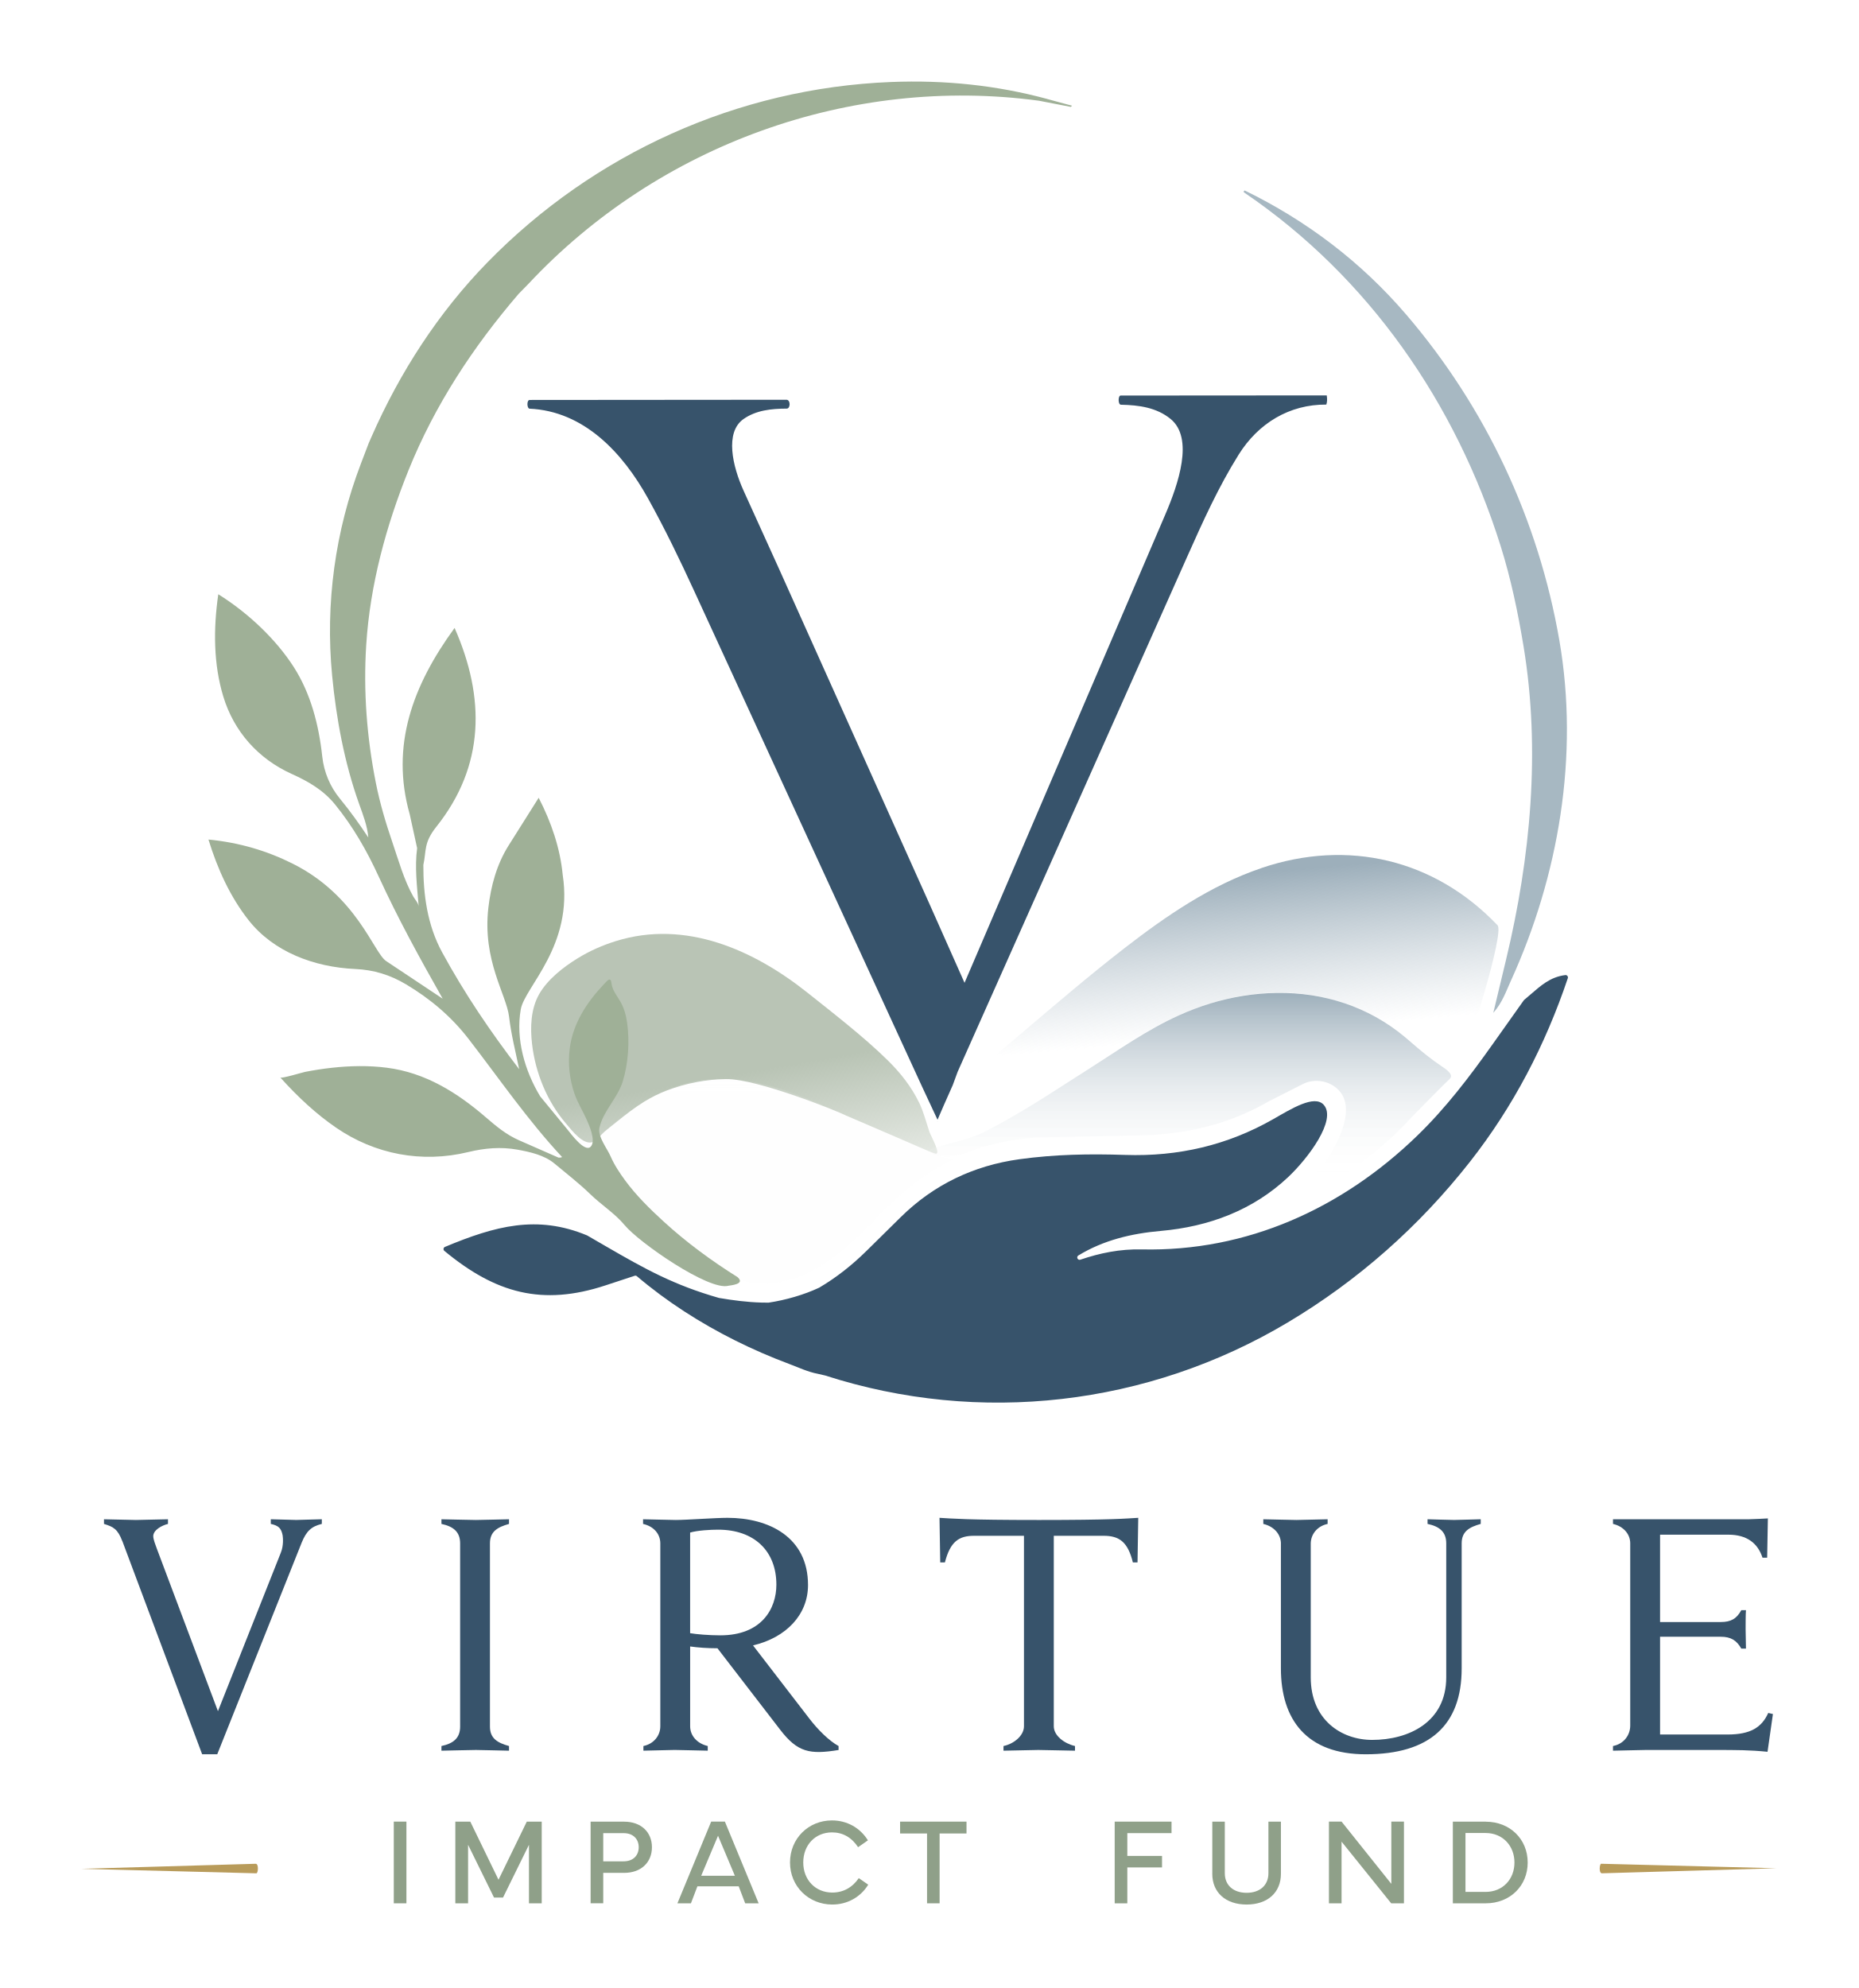
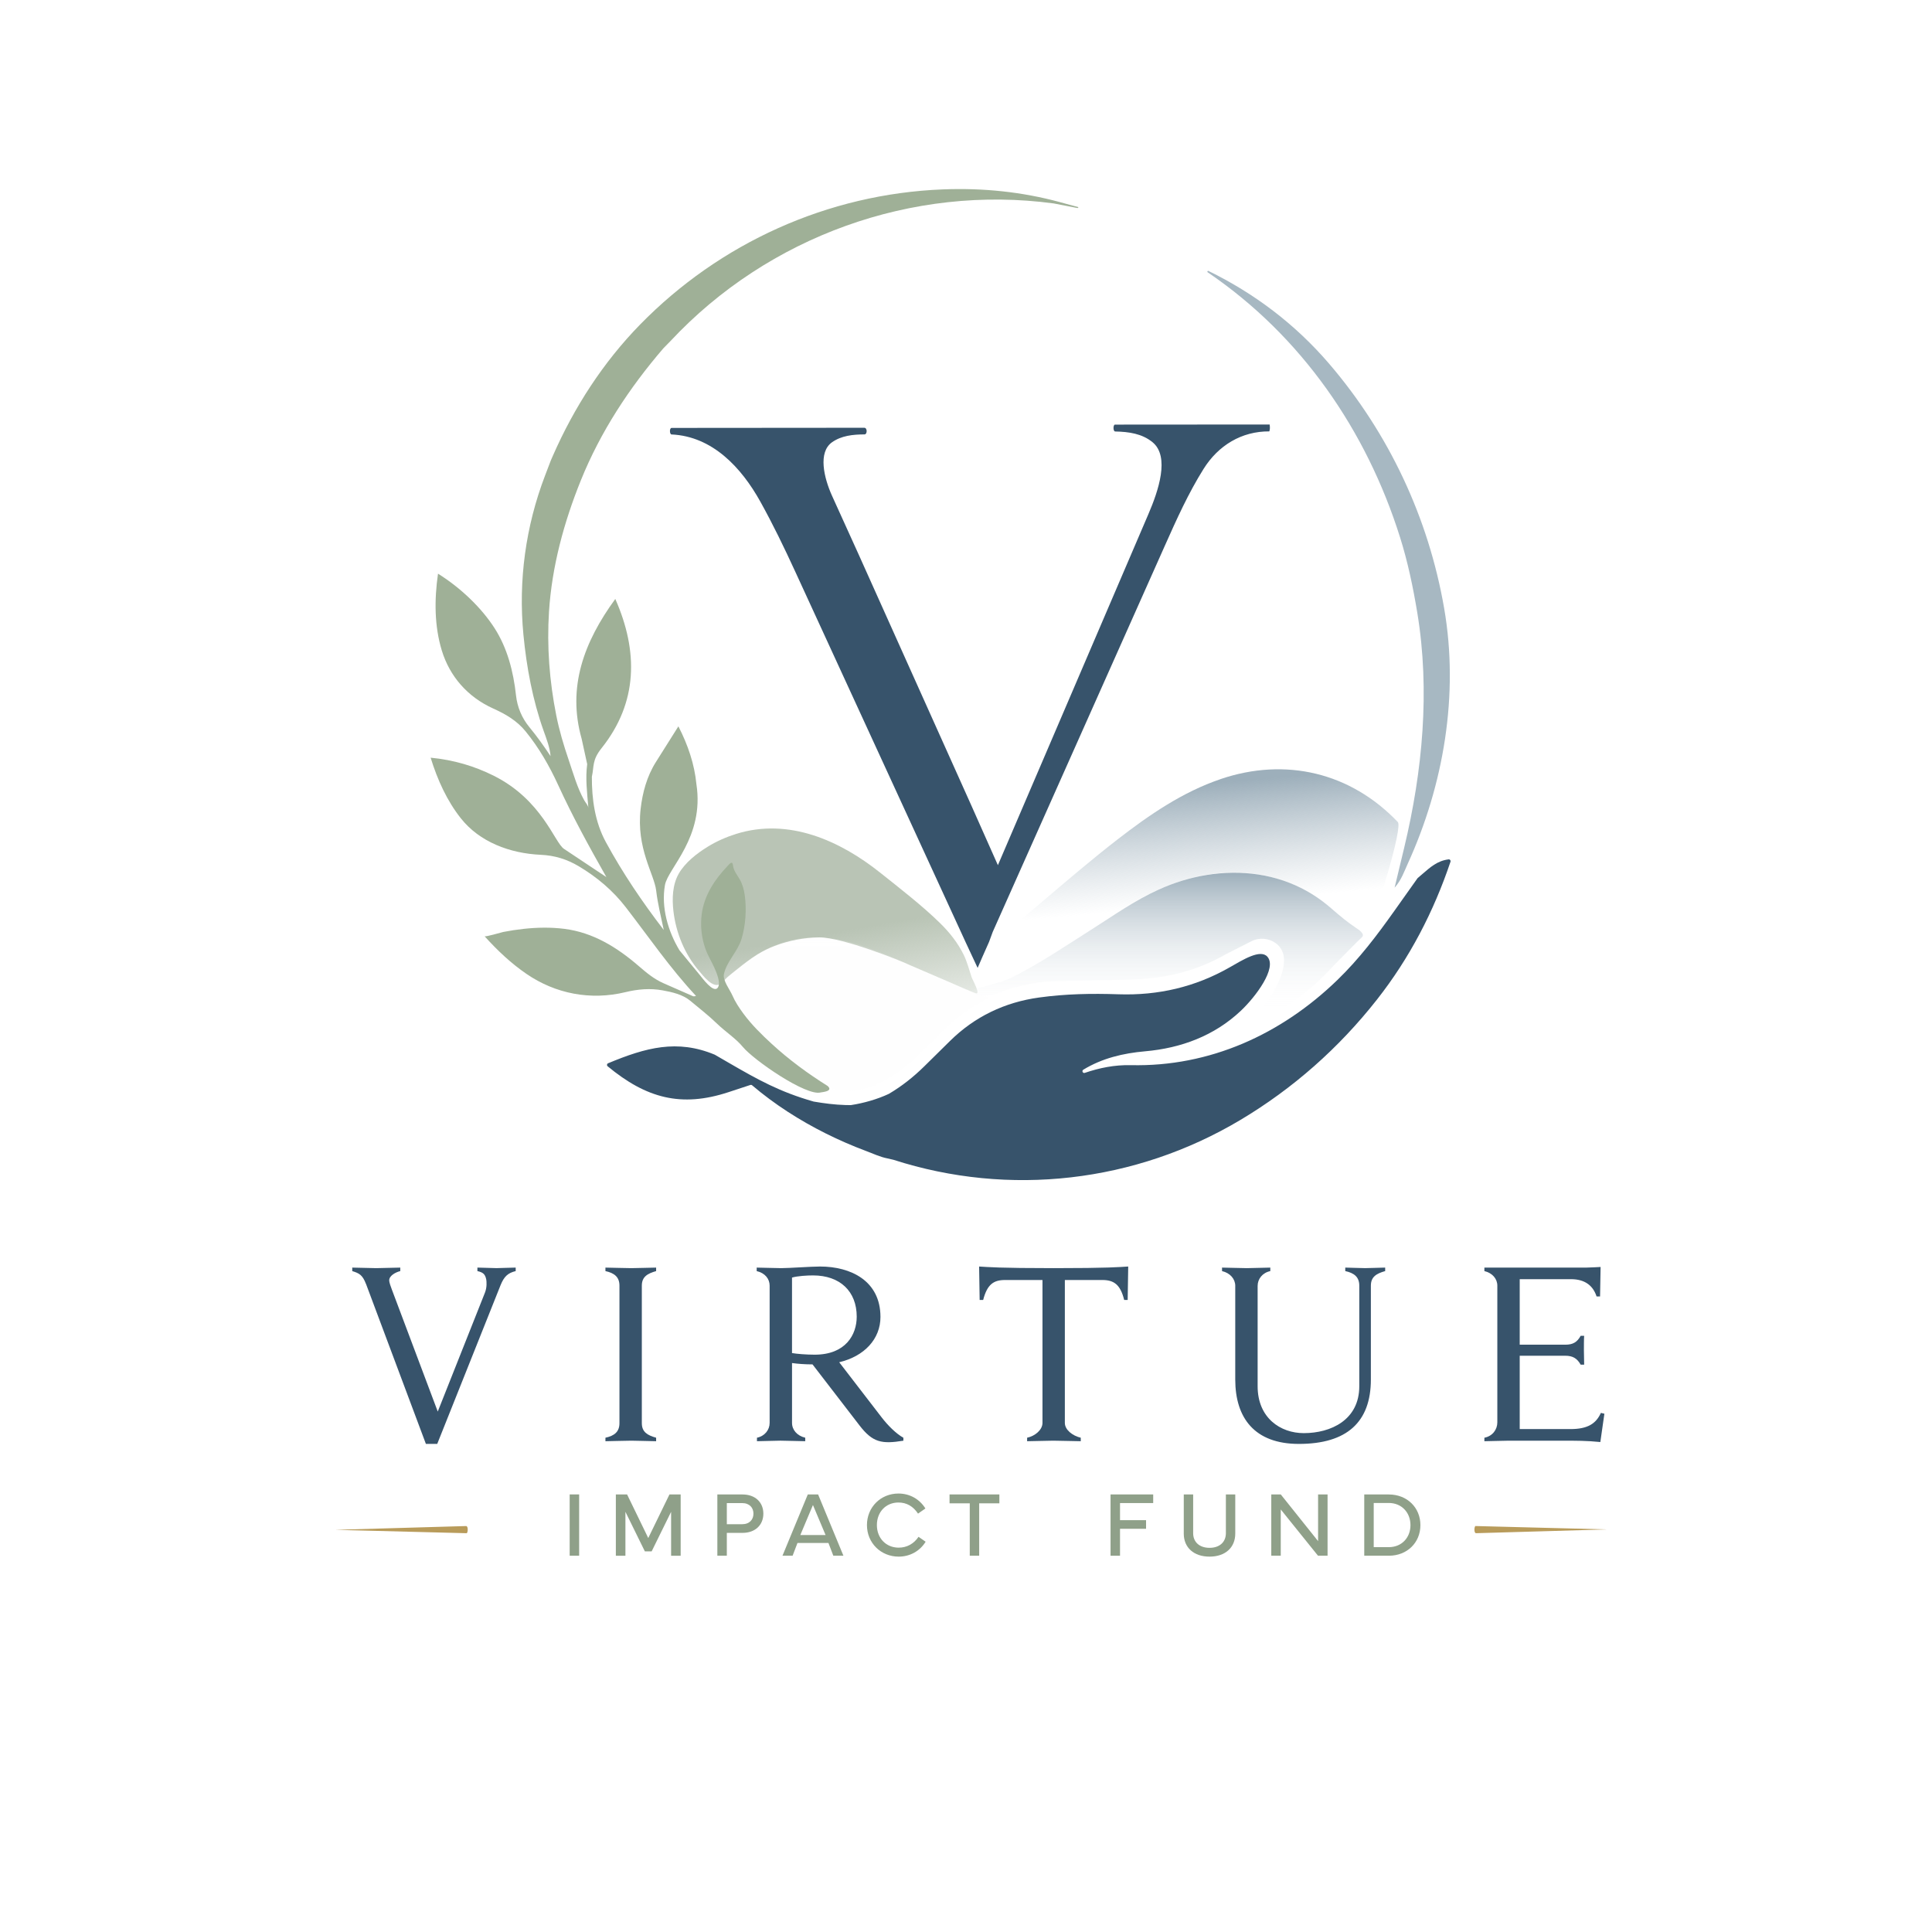
- <svg xmlns="http://www.w3.org/2000/svg" viewBox="178 83 905 968">
+ <svg xmlns="http://www.w3.org/2000/svg" viewBox="0 0 1254 1254">
  <defs>
    <linearGradient id="linear-gradient" x1="-1051.45" y1="1702.53" x2="-1051.45" y2="1915.22" gradientTransform="translate(1587 -1164.79)" gradientUnits="userSpaceOnUse">
      <stop offset="0" stop-color="#b9c4b5" />
      <stop offset=".02" stop-color="#bec8bb" stop-opacity=".93" />
      <stop offset=".11" stop-color="#d4dbd2" stop-opacity=".63" />
      <stop offset=".19" stop-color="#e6e9e5" stop-opacity=".4" />
      <stop offset=".26" stop-color="#f2f4f2" stop-opacity=".24" />
      <stop offset=".32" stop-color="#fafafb" stop-opacity=".14" />
      <stop offset=".36" stop-color="#fdfdfe" stop-opacity=".1" />
    </linearGradient>
    <linearGradient id="linear-gradient-2" x1="757.1" y1="566.45" x2="757.1" y2="668.11" gradientUnits="userSpaceOnUse">
      <stop offset="0" stop-color="#9dafbb" />
      <stop offset=".89" stop-color="#fff" stop-opacity="0" />
    </linearGradient>
    <linearGradient id="linear-gradient-3" x1="763.42" y1="510.3" x2="771.24" y2="599.71" gradientUnits="userSpaceOnUse">
      <stop offset="0" stop-color="#9dafbb" />
      <stop offset=".87" stop-color="#b7c4cd" stop-opacity="0" />
    </linearGradient>
    <linearGradient id="linear-gradient-4" x1="549" y1="603.78" x2="566.98" y2="705.7" gradientUnits="userSpaceOnUse">
      <stop offset="0" stop-color="#b9c4b5" />
      <stop offset=".85" stop-color="#b9c4b5" stop-opacity="0" />
    </linearGradient>
  </defs>
  <g id="Layer_3" data-name="Layer 3">
    <g id="gradients">
      <g>
        <path fill="url(#linear-gradient-4)" d="M610.3,599.3c6.12,6.02,11.45,12.72,15.28,20.59,2.22,4.56,3.4,9.44,5.01,14.22.65,1.93,6.16,11.63,2.75,10.59-2.5-.76-14.22-5.99-16.06-6.78-20.49-8.82-27.22-11.71-27.22-11.71-4.35-2.23-43.42-17.95-58.5-17.77-9.74.12-19.57,2.04-28.75,5.52-3.86,1.46-7.57,3.3-11.08,5.46-4.69,2.89-9.02,6.32-13.33,9.75-2.03,1.61-4.06,3.22-6.03,4.89-1.71,1.45-3.22,3.73-5.19,4.79-4.78,2.57-10.89-5.66-13.52-8.73-9.25-10.77-14.95-24.74-16.57-38.81-.93-8.04-.64-17.07,3.48-24.27,4.14-7.23,11.77-13.14,18.75-17.44,5.79-3.57,12.06-6.33,18.54-8.35,34.04-10.62,67.29,4.34,93.47,25.2,12.37,9.86,27.44,21.49,38.97,32.85Z" />
        <path fill="url(#linear-gradient-2)" d="M865.41,590.74c-1.15-1-2.31-1.99-3.48-2.96-4.35-3.61-9.04-6.82-13.98-9.57-9.69-5.38-20.33-8.92-31.28-10.59s-22.33-1.49-33.34.29-21.26,4.99-31.19,9.47c-15.61,7.03-29.6,17.03-44.01,26.16-16.65,10.56-33.39,21.9-51.03,30.72-8.81,4.41-18.61,5.39-27.52,8.99,8.56,6.39,16.69,1.62,25.25-1.15,9.59-3.1,20.52-5.05,30.61-5.26,0,0,47.6-1,47.6-1,22.53-.47,43.44-5.35,62.75-16.54l16.58-8.41c5.07-2.57,11.21-1.91,15.55,1.22,10.41,7.48,4.18,22.94-3.05,34.53-5.56,8.93-14.94,13.57-21.21,21.46,23.27-6.18,46.39-24.13,62.29-41.68,3.99-4.05,7.99-8.1,11.98-12.14,2.54-2.58,3.98-3.93,6.08-5.97,2.21-2.14-2.34-5.02-3.78-5.98-5.28-3.5-10.05-7.45-14.84-11.59Z" />
        <path fill="url(#linear-gradient-3)" d="M792.27,505.69c-24.66,8.36-46.3,23.21-66.72,39.02-16.94,13.12-33.21,27.06-49.53,40.92-14.76,12.53-28.91,23.98-39.22,40.66-1.74,2.82-2.99,6.06-4.12,9.24-.91,2.56.77,5.4,3.48,5.66,7.61.74,16.96-4.48,22.47-7.47,20.98-11.35,50.47-30.82,70.47-43.8,42.8-27.83,93.99-35.23,136.29.84.03.02.05.05.08.07,3.3,3.33,18.69,20.62,22.17,13.62,6.1-12.26,22.99-67.38,19.62-70.91-30.65-32.14-72.85-42.15-114.98-27.88Z" />
        <path fill="url(#linear-gradient)" d="M642.1,647.51c-2.09-.23-4.63-.98-7.04-2.04-14.52-6.44-29.33-12.18-43.82-18.71-13.96-6.29-27.67-12.85-42.74-16.12-6.45-1.4-13.08-2.25-19.69-2.25-22.94-.13-40.85,11.89-57.42,26.3.55-.48-1.82,1.42-1.81,1.95.07,7.69,8.04,15.9,12.65,21.47,6.59,7.96,14.12,14.85,21.63,21.91,9.86,9.25,19.89,18.88,32.11,24.98,12.67,6.32,27.98,2.1,39.77-4.47,17.75-9.88,29.6-26.84,45.15-39.42,6.76-5.47,13.59-9.67,21.21-13.6ZM544.7,706.17s.03,0,.05-.01c0,0,0,.01,0,.02h-.06Z" />
      </g>
    </g>
  </g>
  <g id="v_logo_no_gradeient" data-name="v logo no gradeient">
    <g>
      <path fill="#A7B8C2" d="M937.35,394.78c-10.17-58.69-35.82-113.35-74.53-158.56-22.05-25.75-48.67-45.85-78.68-60.47-.71.44-.67.79.04,1.2,60.49,41.19,102.74,102.43,124.57,171.88,5.04,16.02,8.46,32.47,11.2,49.07,8.3,50.46,3.38,102.61-8.5,152.18,0,0-6.26,26.1-6.26,26.1,4.42-5.01,6.21-10.47,8.54-15.57,23.29-51.11,33.35-109.72,23.62-165.83Z" />
      <g>
        <path fill="#37536B" d="M548.83,717.25c1.13.03,2.27.05,3.41.04-1.16-.05-2.29-.07-3.41-.04Z" />
        <path fill="#37536B" d="M579.86,752.77c75.23,24.24,157.12,14.78,225.2-25.82,34.25-20.42,63.99-46.74,88.72-78.2,21.19-26.96,36.79-57.07,47.7-89.45.27-.79-.39-1.61-1.22-1.51-7.42.89-12.09,5.29-17.02,9.5l-3.02,2.58c-.07.06-.14.13-.19.21l-14.94,21.06c-11.37,16.03-22.85,31.2-37.01,44.92-36.42,35.28-82.82,56.47-134.07,55.3-10.59-.24-20.37,1.76-29.91,5.01-1.3.44-2.13-1.35-.96-2.06,12.22-7.44,25.8-10.69,40.14-11.95,23.34-2.05,44.81-10.05,61.93-26.13,9.84-9.24,23.84-27.98,17.42-35.25-4.55-5.15-15.91,2-24.63,6.97-22.28,12.71-46.3,18.27-71.98,17.41-17.57-.59-34.35-.28-51.56,2.09-22.36,3.07-41.86,12.45-57.81,28.18l-16.63,16.4c-7.1,7-14.62,12.95-23.04,17.93-.04.02-.08.04-.12.06-7.34,3.45-16.27,6.01-24.53,7.26-.06,0-.12.01-.19.01-1.11,0-2.22-.01-3.32-.04-6.99-.2-13.8-1.08-20.61-2.24-.05,0-.09-.02-.14-.03-21.9-6.26-35.92-14.07-54.81-25.01l-9.29-5.38s-.1-.05-.15-.07c-24.29-10.08-44.59-4.62-69.14,5.62-.79.33-.95,1.4-.29,1.94,24.99,20.69,47.71,26.94,78.5,16.79,0,0,11.41-3.76,14.18-4.67.38-.12.78-.04,1.08.22,14.58,12.39,30.81,22.77,47.91,31.31,8.55,4.27,17.32,8.07,26.27,11.42,4.4,1.65,9.19,3.91,13.82,4.76M587.51,711.02s.03-.02.12-.02c-.04,0-.08.02-.12.02Z" />
      </g>
      <path fill="#37536B" d="M634.37,629.13c.1.04.2.07.3.08-.12-.1-.22-.13-.3-.08Z" />
      <path fill="#B89B5A" d="M1042.82,992.7l-84.72,2.45c-1.59.05-1.21-4.57-.38-4.65l85.11,2.19Z" />
      <path fill="#B89B5A" d="M217.77,992.96l84.72-2.45c1.59-.05,1.21,4.57.38,4.65l-85.11-2.19Z" />
      <path fill="#9FB097" d="M687.98,131.19c-24.64-6.67-49.78-9.29-76.03-8.26-74.74,2.94-144.85,34.88-196.52,87.76-23.91,24.47-42.73,53.57-56.58,85.13l-1.32,3.02-3.78,9.91c-12.55,32.85-17.39,68.1-14.02,103.16,2.03,21.12,5.98,42.4,13.08,62.34,1.92,5.39,4.12,10.95,4.54,16.54-4.25-6.42-8.71-12.71-13.78-18.86-4.84-5.86-7.82-13-8.64-20.55-1.7-15.64-5.67-30.76-13.86-43.56-8.44-13.18-21.81-26.12-36.77-35.47-2.45,16.96-2.35,34.05,2.45,49.84,5.12,16.82,16.79,30.22,33.4,37.7,8.07,3.64,15.36,7.85,21.09,14.92,8.67,10.69,15.31,22.24,21.11,34.87,9.42,20.52,19.76,39.36,31.23,59.61l-27.53-18.32c-6.14-4.09-14.2-31.85-45.73-47.54-12.36-6.15-25.72-10.18-40.81-11.64,4.5,14.6,10.68,28.03,19.57,39.3,12.12,15.37,31.77,22.83,51.95,23.74,8.99.4,17.02,2.88,24.75,7.5,11.64,6.96,21.93,15.56,30.45,26.61,15.08,19.55,28.82,39.59,45.51,57.47-.95.35-1.37.25-1.78.25,0,0-19.21-8.44-19.22-8.44-6.2-2.72-11.03-6.76-16.1-11.13-14.09-12.17-29.57-21.82-48.31-24.2-8.82-1.12-17.77-.94-26.59.02-4.41.48-8.79,1.16-13.15,2.01-1.33.26-11.53,3.37-12.09,2.74,8.78,9.72,17.45,17.76,27.23,24.47,18.78,12.88,41.58,17.34,64.3,11.83,7.94-1.93,15.91-2.63,24-1.16,6.09,1.1,13.1,2.67,17.97,6.75,5.87,4.91,11.89,9.54,17.39,14.87s12.15,9.52,16.77,15.11c7.01,8.5,41.17,32.18,50.56,29.53.7-.2,8.47-.64,4.45-4.2-12.79-8.01-25.02-17-36.15-27.21-6.64-6.1-13.13-12.47-18.5-19.74-2.71-3.68-5.36-7.65-7.18-11.86-1.68-3.89-6.38-9.62-5.43-13.95,1.78-8.04,8.9-14.57,11.32-22.43,2.74-8.9,3.45-19.42,2.16-28.65-.51-3.62-1.49-7.24-3.34-10.41-1.69-2.9-3.87-5.42-4.28-8.86-.4-3.39-2.09-1.19-3.64.45-8.27,8.71-15.07,18.98-16.66,31.13-.97,7.43-.16,15.08,2.27,22.17,1.5,4.37,3.98,8.31,5.88,12.51,1.29,2.87,4.64,10.37,2.09,13.27-2.83,3.21-9.7-6.24-11.52-8.46,0,0-13.14-15.98-13.14-15.98-7.47-12.36-12-27.88-9.45-42.38,1.93-10.94,25.76-30.97,20.41-65.55-1.24-12.83-5.46-25.37-11.69-37.46l-14.64,23.23c-5.85,9.28-8.65,19.85-9.86,30.31-2.97,25.7,8.81,42.31,10.08,53.05,1.03,8.74,3.01,16.34,4.92,25.57-14.09-18.38-26.53-36.76-37.51-56.9-7.23-13.25-9.21-28.15-9.15-42.56,1.54-6.99.04-10.7,6.34-18.6,23.62-29.64,23.85-62.83,8.87-96.79-20.36,27.93-31.32,57.3-21.84,90.78l3.6,16.44c-1.23,9.31-.08,18.21.77,28.48-.15-1.75-1.81-3.45-2.64-4.91-4.56-8.06-7.2-17.68-10.18-26.41-3.24-9.47-6.1-19.09-8.05-28.92-4.4-22.15-6.13-44.66-4.69-67.22,1.87-29.27,9.68-57.97,20.62-85.09,12.8-31.71,31.44-60.04,53.6-85.82l4.72-4.82c63.38-67.81,156.98-101.58,248.63-89.23l15.54,3.01.58-.58-12.05-3.26Z" />
      <path fill="#37536B" d="M824.09,275.53l-100.39.07c-1.26,0-1.34,4.44.15,4.47,8.83.17,17.4,1.38,24.18,6.92,11.46,9.36,3.82,31.64-2.62,46.65l-97.71,227.92-17.36-39.04-73.05-162.7-17.2-37.92c-5.35-11.81-9.24-28.34-.05-34.84,6.07-4.29,13.55-5.08,21.07-5.1,1.86,0,1.93-4.31-.13-4.31l-125.04.1c-1.55,0-1.35,4.18-.08,4.24,26.52,1.21,45.3,21.4,57.64,43.58,8.33,14.99,15.43,29.71,22.69,45.5l110.91,241.22,7.45,15.94,3.11-7.18,4.3-9.68,2.38-6.48,111.7-250.63c7.77-17.43,15.24-34.04,25.15-49.89,9.54-15.26,24.7-24.5,42.69-24.37.43-1.4.48-2.48.21-4.47Z" />
    </g>
  </g>
  <g id="Layer_2" data-name="Layer 2">
    <g>
      <path fill="#8FA089" d="M375.91,1009.77h-6.15v-39.79h6.15v39.79Z" />
      <path fill="#8FA089" d="M399.73,969.99h7.29l13.74,28.3,13.77-28.3h7.27v39.79h-6.21v-28.51l-12.63,25.69h-4.39l-12.63-25.69v28.51h-6.21v-39.79Z" />
      <path fill="#8FA089" d="M465.61,1009.77v-39.76h16.35c8.2,0,13.51,5.07,13.51,12.45s-5.3,12.48-13.51,12.48h-10.2v14.82h-6.15ZM471.76,989.32h9.93c4.83,0,7.35-3.05,7.35-6.86s-2.52-6.86-7.35-6.86h-9.93v13.71Z" />
      <path fill="#8FA089" d="M507.88,1009.77l16.44-39.79h6.68l16.44,39.79h-6.56l-3.16-8.29h-20.1l-3.16,8.29h-6.56ZM535.86,996.35l-8.2-19.48-8.2,19.48h16.41Z" />
      <path fill="#8FA089" d="M583.16,969.4c7.24,0,13.65,3.54,17.49,9.7l-4.78,3.34c-3.19-4.8-7.47-7.21-12.71-7.21-8.17,0-14,6.15-14,14.65s5.95,14.65,14.15,14.65c5.27,0,9.79-2.46,12.89-7.03l4.6,3.19c-3.75,6.09-10.2,9.67-17.49,9.67-11.54,0-20.6-8.85-20.6-20.48s8.94-20.48,20.45-20.48Z" />
      <path fill="#8FA089" d="M616.32,969.99h32.34v5.77h-13.1v34.01h-6.12v-34.01h-13.12v-5.77Z" />
      <path fill="#8FA089" d="M720.81,969.99h27.69v5.6h-21.53v11.1h16.9v5.6h-16.9v17.49h-6.15v-39.79Z" />
      <path fill="#8FA089" d="M768.35,995.39v-25.4h6.09v25.14c0,5.83,4.16,9.52,10.63,9.52s10.61-3.69,10.61-9.52v-25.14h6.09v25.4c0,9.11-6.5,14.97-16.7,14.97s-16.73-5.86-16.73-14.97Z" />
      <path fill="#8FA089" d="M825.15,1009.77v-39.79h6.15l24.23,30.32v-30.32h6.15v39.79h-6.21l-24.17-30.03v30.03h-6.15Z" />
      <path fill="#8FA089" d="M901.49,970.02c11.81,0,20.45,8.5,20.45,19.89s-8.64,19.86-20.45,19.86h-16v-39.76h16ZM901.4,1004.21c8.47,0,14.09-6.24,14.09-14.3s-5.62-14.38-14.09-14.38h-9.76v28.68h9.76Z" />
    </g>
    <g>
      <path fill="#37536B" d="M237.57,833.43c-2.28-5.95-4.38-7-8.93-8.4v-2.27c2.62,0,12.78.35,15.58.35,2.62,0,12.78-.35,15.58-.35v2.27c-2.98.7-7.17,2.98-7.17,5.95,0,1.58,1.05,4.2,1.75,6.12l29.75,79.1,30.63-77.18c1.4-3.5,1.05-7.17.88-8.4-.7-3.5-1.93-4.73-5.77-5.6v-2.27c2.45,0,9.8.35,12.42.35,2.45,0,9.8-.35,12.43-.35v2.27c-5.08,1.23-7.52,3.5-9.8,9.1l-41.13,103.08h-7.35l-38.85-103.78Z" />
      <path fill="#37536B" d="M392.97,933.18c5.78-1.23,9.1-3.85,9.1-9.45v-89.25c0-5.6-3.32-8.22-9.1-9.45v-2.27c1.23,0,13.83.35,16.8.35,2.62,0,14.7-.35,16.1-.35v2.27c-5.6,1.58-9.28,3.68-9.28,9.45v89.25c0,5.77,3.68,7.88,9.28,9.45v2.27c-1.23,0-13.48-.35-16.1-.35-2.98,0-15.4.35-16.8.35v-2.27Z" />
      <path fill="#37536B" d="M491.32,933.18c5.07-1.05,8.23-5.08,8.23-9.62v-89.08c0-4.38-2.98-8.22-8.4-9.45v-2.27c2.1,0,12.95.35,15.93.35,5.08,0,19.43-1.05,25.2-1.05,19.95,0,39.2,9.28,39.2,32.73,0,14.35-10.5,25.55-26.78,29.4l27.48,35.7c4.03,5.25,9.45,10.68,14.18,13.3v1.92c-14,2.28-19.95,1.22-28.53-9.98l-30.45-39.55c-4.9,0-9.62-.35-13.3-.88v38.85c0,4.55,3.32,8.4,8.57,9.62v2.27c-2.1,0-13.12-.35-16.1-.35-2.62,0-12.95.35-15.23.35v-2.27ZM514.07,878.23c2.97.53,9.27,1.05,14.7,1.05,20.12,0,27.3-12.95,27.3-24.67,0-16.45-10.85-26.78-28.35-26.78-3.85,0-9.98.35-13.65,1.4v49Z" />
      <path fill="#37536B" d="M666.67,933.18c5.08-1.05,9.97-5.08,9.97-9.62v-92.75h-24.33c-7.35,0-11.55,2.8-14.17,12.95h-2.28l-.35-21.7c5.95.35,12.95,1.05,48.48,1.05s42.35-.7,48.3-1.05l-.35,21.7h-2.27c-2.45-9.98-6.65-12.95-14.18-12.95h-24.33v92.75c0,4.55,5.08,8.4,10.33,9.62v2.27c-2.1,0-14.88-.35-17.85-.35-2.62,0-14.7.35-16.97.35v-2.27Z" />
      <path fill="#37536B" d="M801.77,834.65c0-4.55-3.33-8.4-8.58-9.62v-2.27c2.1,0,13.12.35,16.1.35,2.62,0,12.95-.35,15.22-.35v2.27c-5.07,1.05-8.22,5.08-8.22,9.62v65.1c0,20.65,14.88,30.45,29.93,30.45,17.67,0,36.05-8.58,36.05-30.45v-65.28c0-5.6-3.33-8.22-9.1-9.45v-2.27c1.22,0,9.98.35,12.95.35,2.62,0,11.55-.35,12.95-.35v2.27c-5.6,1.58-9.28,3.68-9.28,9.45v60.9c0,27.65-15.58,41.83-46.73,41.83-28.7,0-41.3-16.8-41.3-41.83v-60.73Z" />
      <path fill="#37536B" d="M963.47,933.18c5.42-1.05,8.4-5.43,8.4-9.98v-88.73c0-4.38-3.15-8.22-8.4-9.45v-2.27h66.33c1.92,0,9.1-.4,9.1-.4l-.35,19.12h-2.27c-2.28-7-7.53-11.2-16.63-11.2h-33.25v42.53h29.58c4.9,0,7.7-1.58,9.98-5.78h2.27c-.17,1.75-.17,7.17-.17,9.28,0,1.92.17,7.52.17,9.45h-2.27c-2.28-4.03-5.08-5.78-9.98-5.78h-29.58v47.6h32.9c11.2,0,16.62-3.5,19.78-10.5l2.28.53-2.63,18.38c-8.92-.88-14.88-.88-26.08-.88h-33.25c-2.98,0-13.65.35-15.93.35v-2.27Z" />
    </g>
  </g>
</svg>
